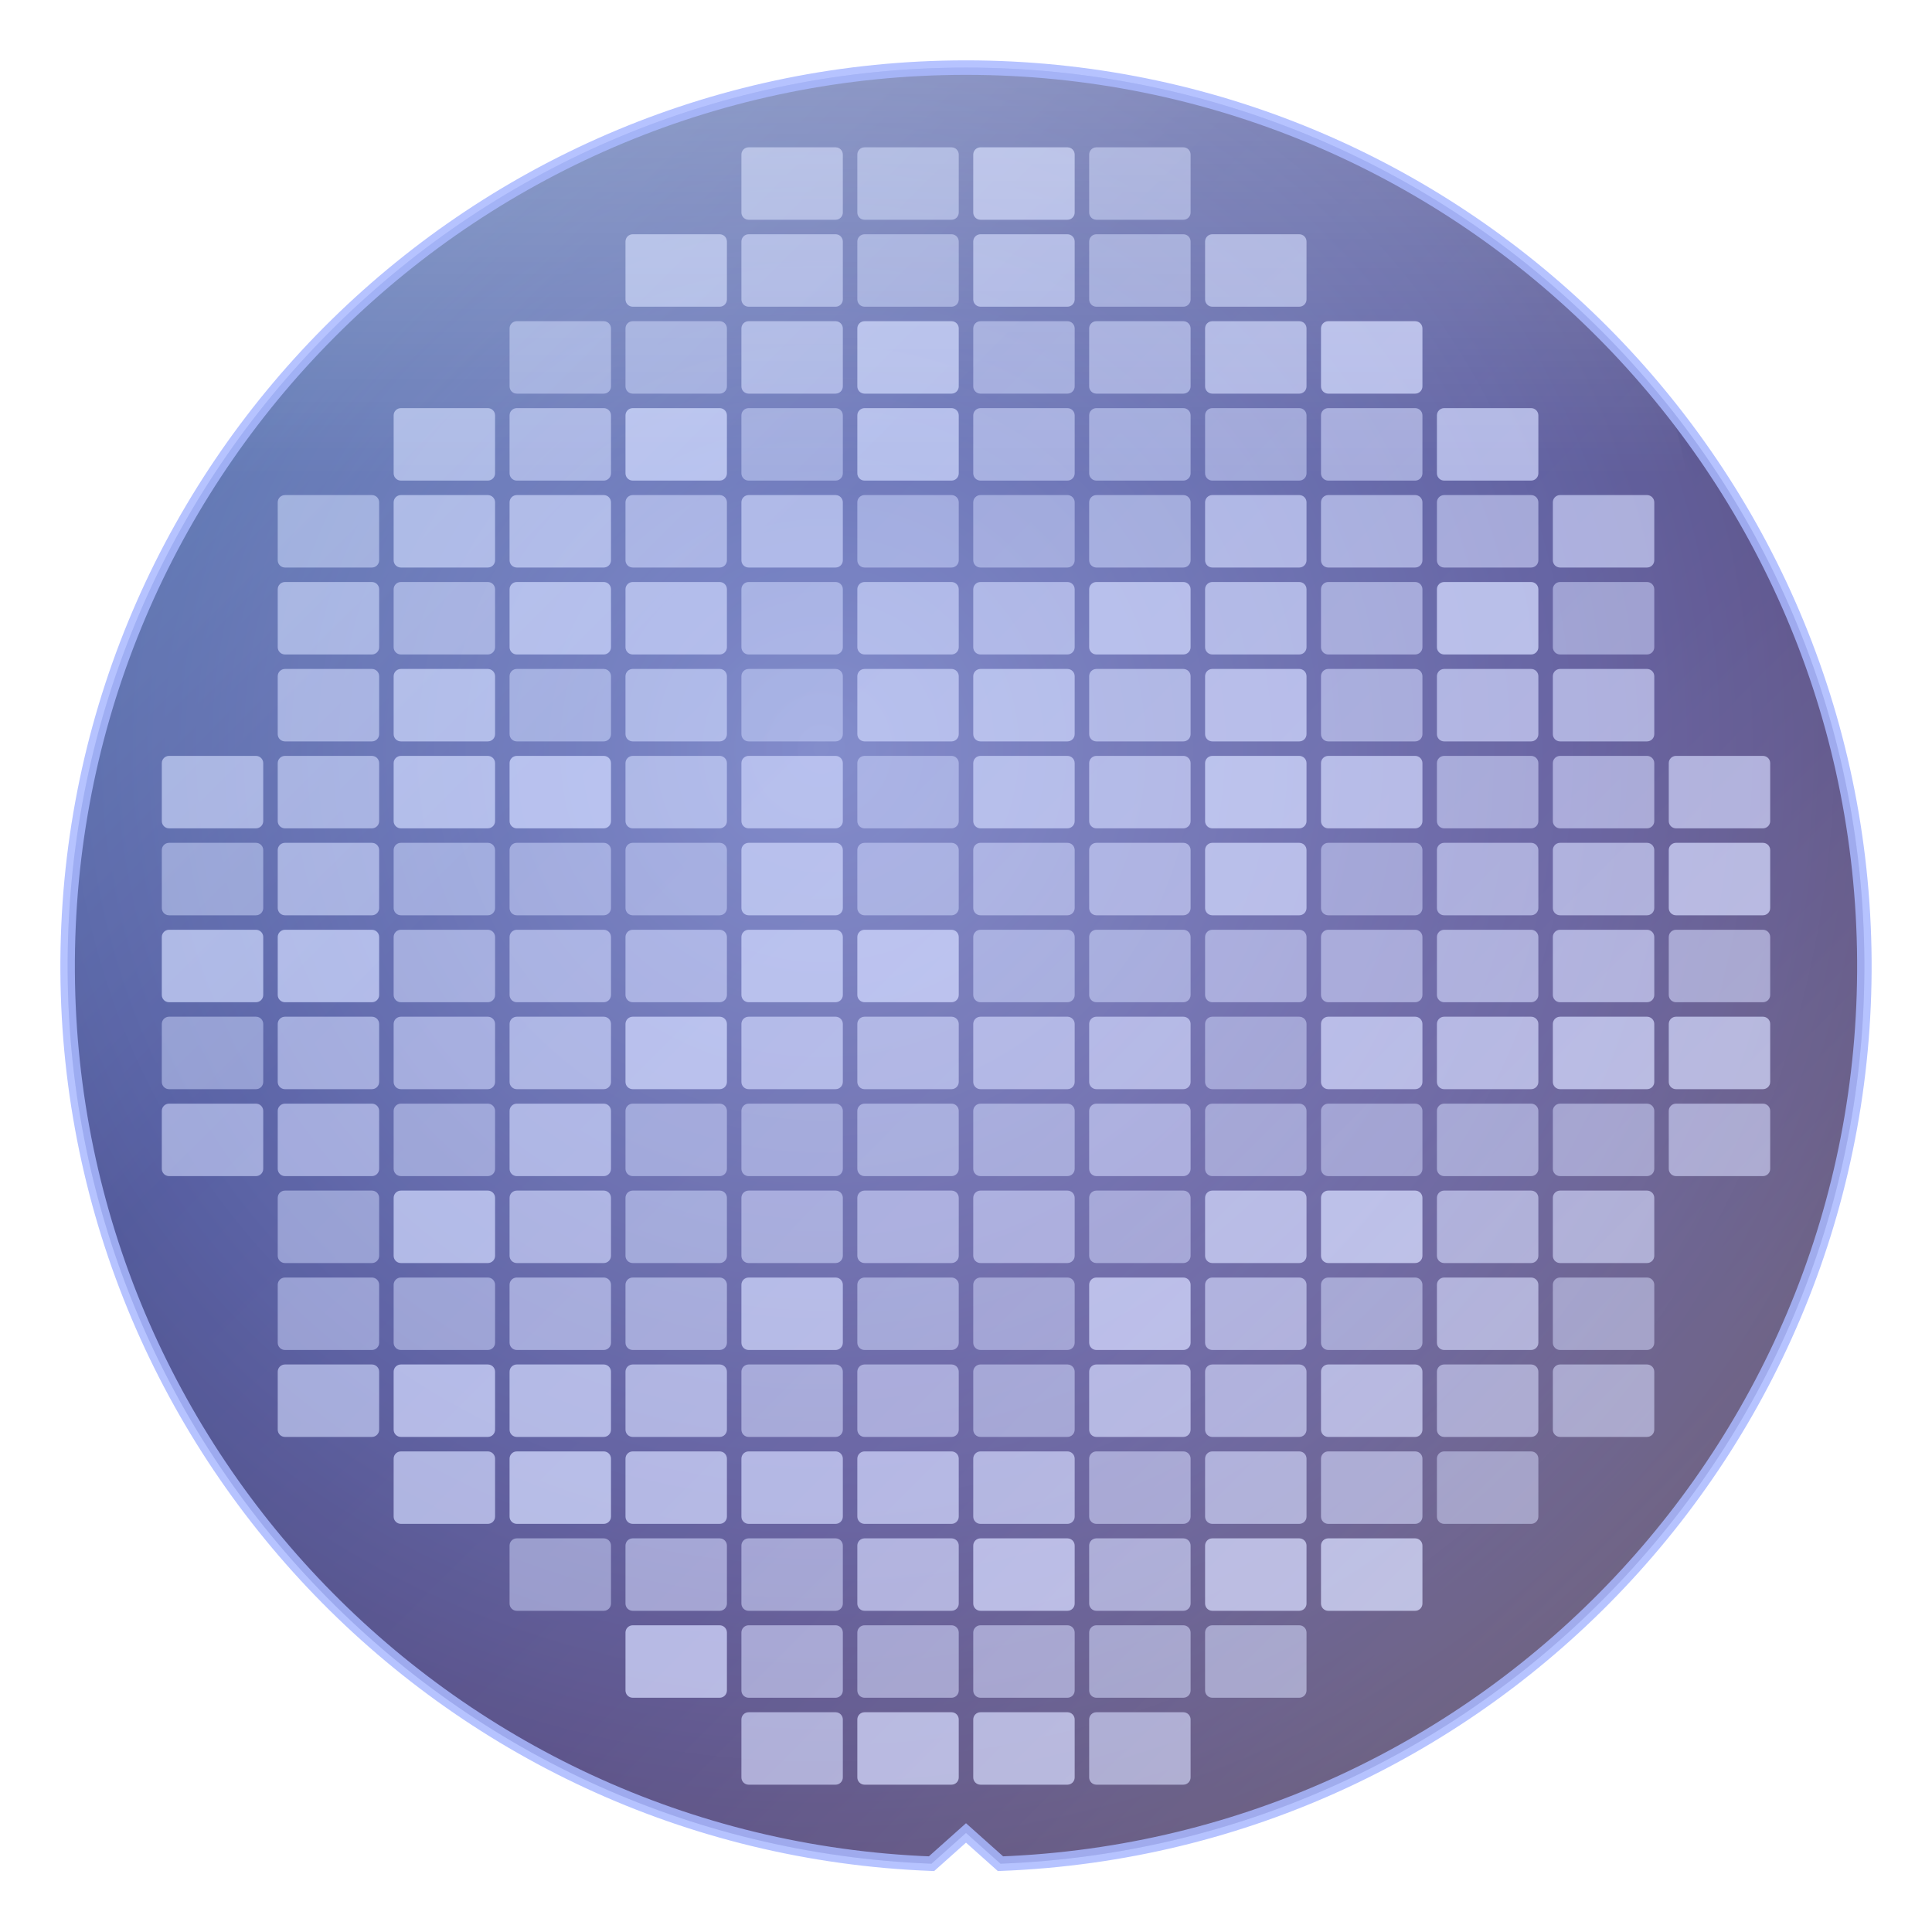
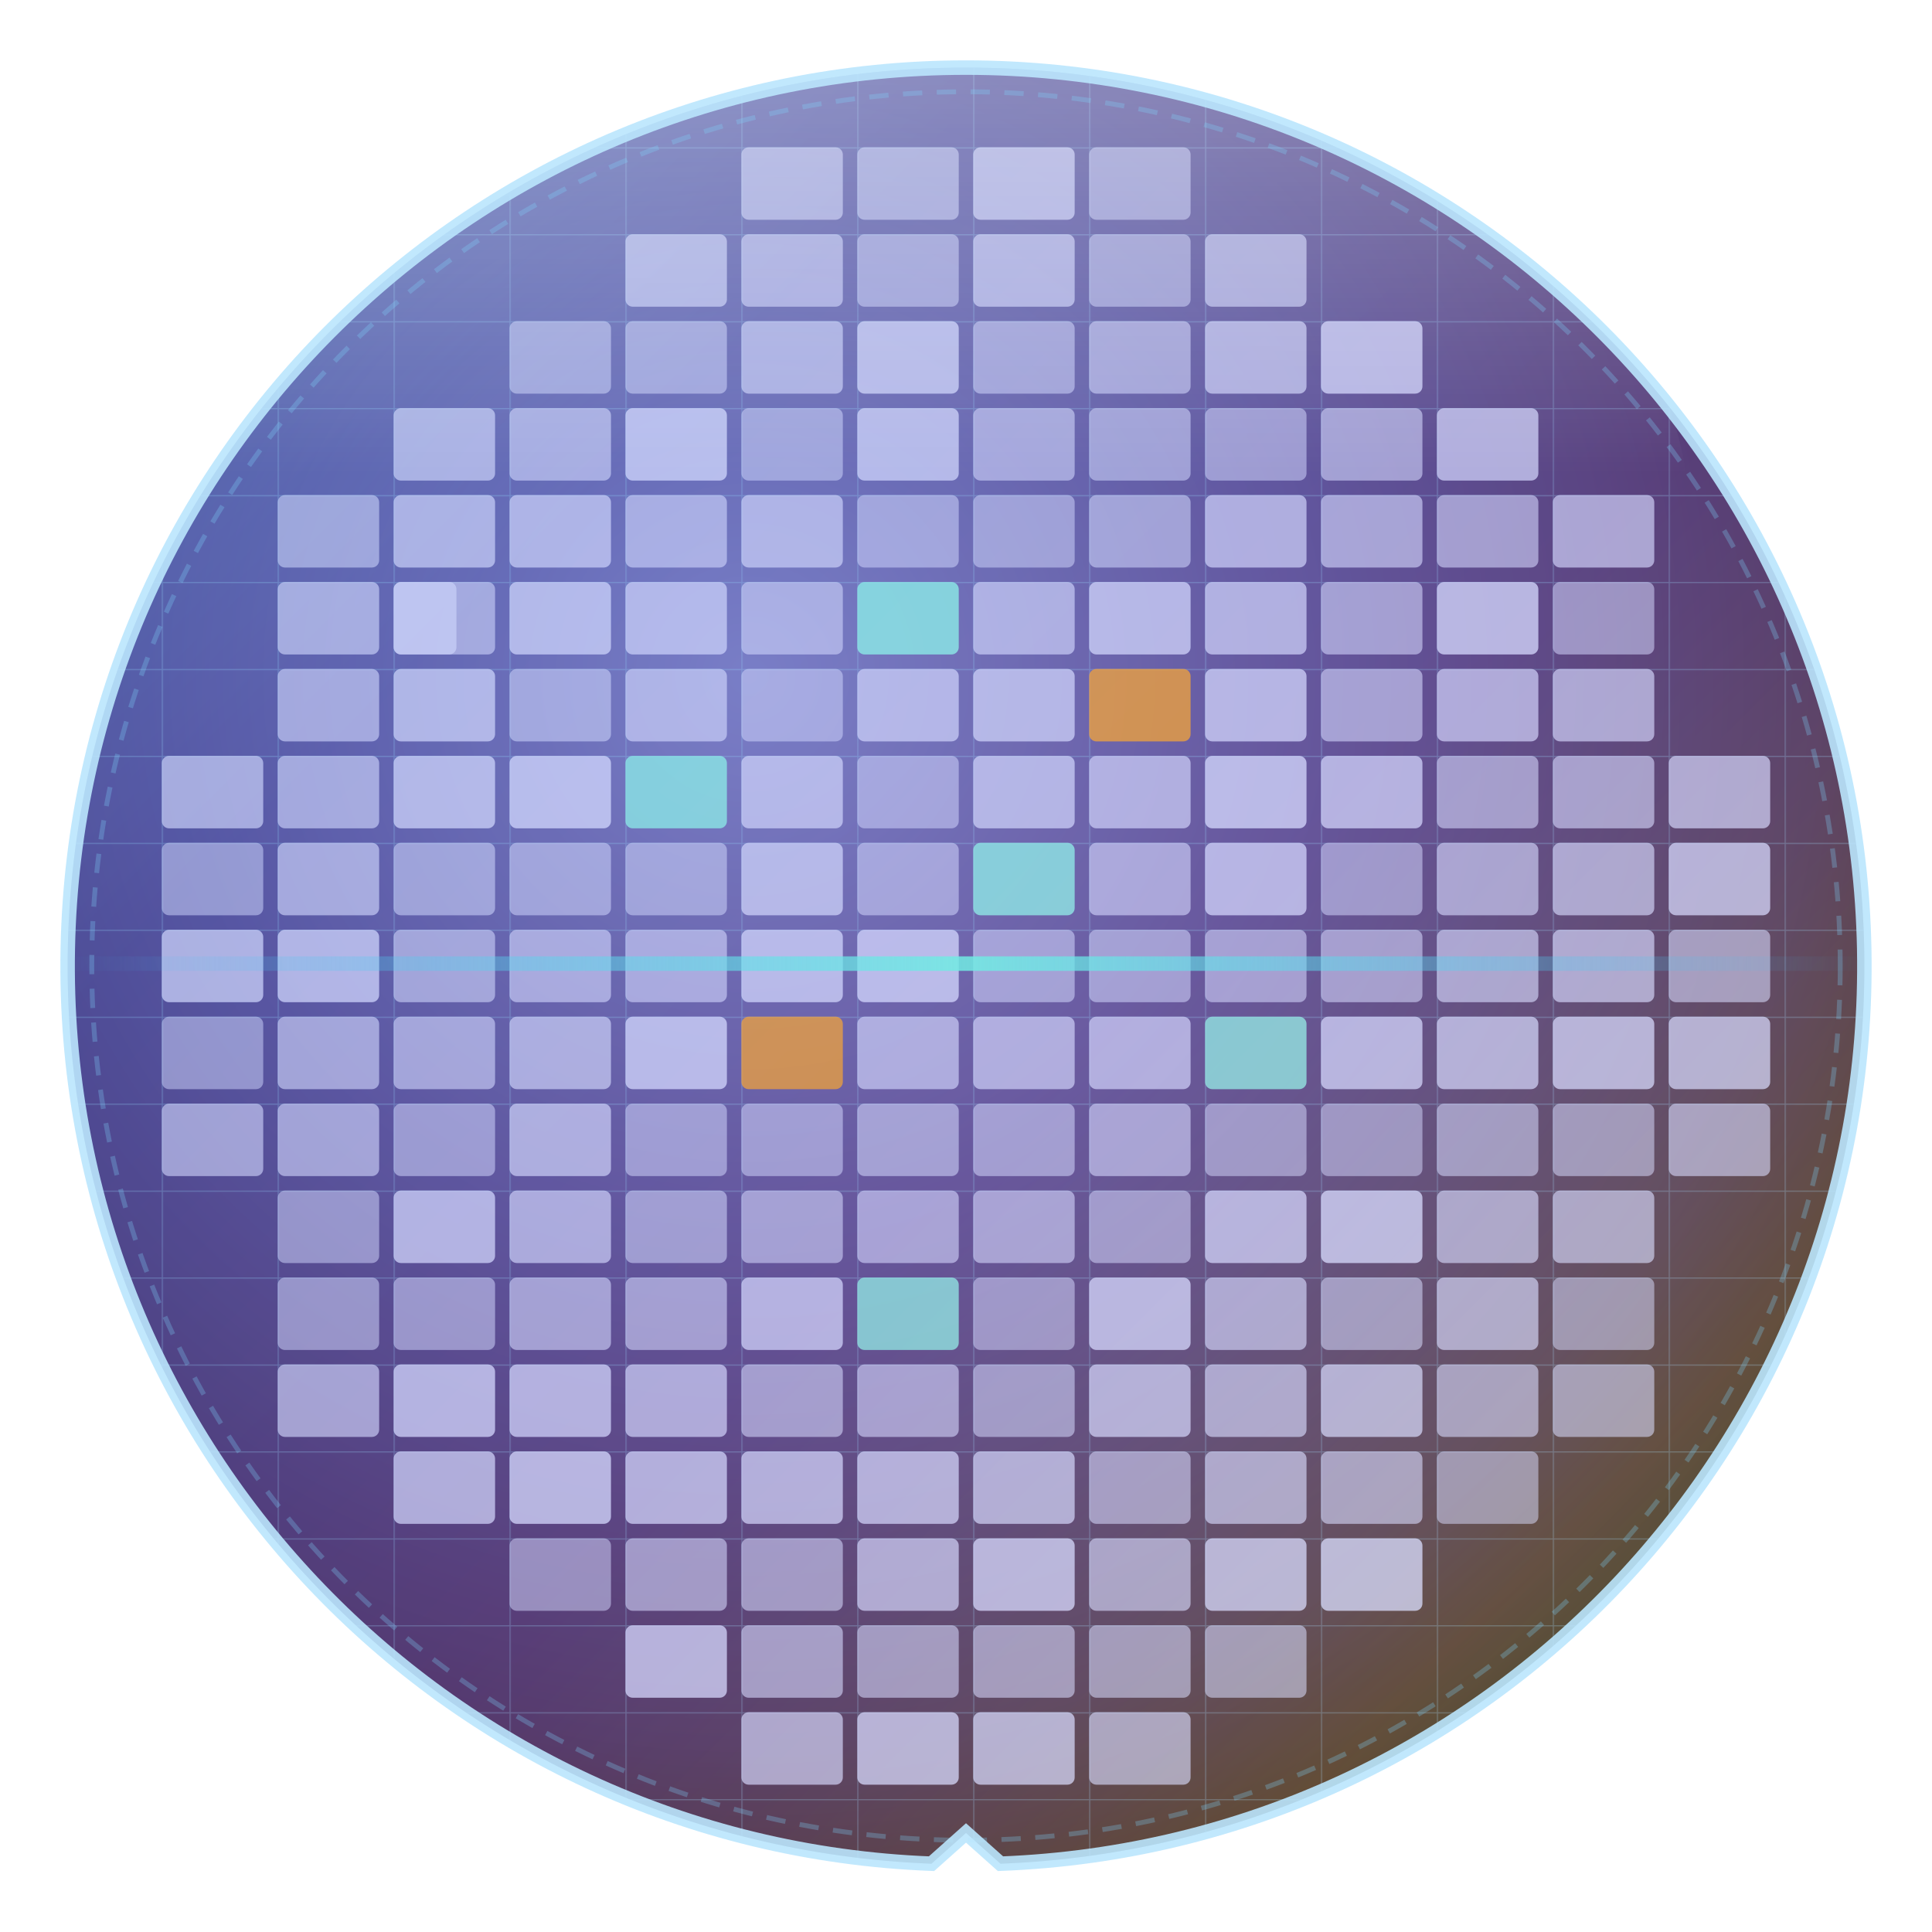
<svg xmlns="http://www.w3.org/2000/svg" viewBox="0 0 400 400" width="400" height="400" role="img" aria-label="Silicon wafer">
  <defs>
-     <radialGradient id="base" cx="42%" cy="38%" r="70%">
-       <stop offset="0" stop-color="#6d7fc0" />
-       <stop offset="0.6" stop-color="#3f4f8f" />
-       <stop offset="1" stop-color="#26305e" />
+     <style>
+       @keyframes waferIridescence {
+         0%, 100% { opacity: 0.88; }
+         50% { opacity: 1; }
+       }
+       @keyframes waferLaserSweep {
+         0% { transform: translateY(-190px); opacity: 0; }
+         15% { opacity: 0.65; }
+         85% { opacity: 0.65; }
+         100% { transform: translateY(190px); opacity: 0; }
+       }
+       .wafer-sheen-layer {
+         mix-blend-mode: screen;
+         animation: waferIridescence 5s ease-in-out infinite;
+       }
+       .wafer-scan-beam {
+         animation: waferLaserSweep 6s cubic-bezier(0.4, 0, 0.2, 1) infinite;
+       }
+       @media (prefers-reduced-motion: reduce) {
+         .wafer-sheen-layer, .wafer-scan-beam { animation: none !important; opacity: 0.85; }
+       }
+     </style>
+     <radialGradient id="base" cx="38%" cy="34%" r="72%">
+       <stop offset="0" stop-color="#5b73b8" />
+       <stop offset="0.45" stop-color="#354787" />
+       <stop offset="0.82" stop-color="#1e2956" />
+       <stop offset="1" stop-color="#0f172a" />
    </radialGradient>
    <linearGradient id="sheen" x1="0" y1="0" x2="1" y2="1">
-       <stop offset="0" stop-color="#5ee7ff" stop-opacity="0.45" />
-       <stop offset="0.35" stop-color="#b98cff" stop-opacity="0.18" />
-       <stop offset="0.6" stop-color="#ff8fc7" stop-opacity="0.22" />
-       <stop offset="1" stop-color="#ffd36e" stop-opacity="0.40" />
+       <stop offset="0" stop-color="#38bdf8" stop-opacity="0.52" />
+       <stop offset="0.28" stop-color="#a855f7" stop-opacity="0.24" />
+       <stop offset="0.55" stop-color="#ec4899" stop-opacity="0.26" />
+       <stop offset="0.8" stop-color="#f59e0b" stop-opacity="0.35" />
+       <stop offset="1" stop-color="#10b981" stop-opacity="0.42" />
    </linearGradient>
    <linearGradient id="gloss" x1="0" y1="0" x2="0" y2="1">
-       <stop offset="0" stop-color="#ffffff" stop-opacity="0.35" />
+       <stop offset="0" stop-color="#ffffff" stop-opacity="0.42" />
      <stop offset="0.45" stop-color="#ffffff" stop-opacity="0" />
    </linearGradient>
+     <linearGradient id="scanLineGrad" x1="0" y1="0" x2="1" y2="0">
+       <stop offset="0" stop-color="#38bdf8" stop-opacity="0" />
+       <stop offset="0.5" stop-color="#71ece3" stop-opacity="0.85" />
+       <stop offset="1" stop-color="#38bdf8" stop-opacity="0" />
+     </linearGradient>
+     <pattern id="dicingStreets" width="24" height="18" patternUnits="userSpaceOnUse" x="9.5" y="12.5">
+       <path d="M 24 0 L 0 0 0 18" fill="none" stroke="#7dd3fc" stroke-width="0.45" stroke-opacity="0.28" />
+     </pattern>
    <clipPath id="clip">
      <path d="M207.14,385.86 A186,186 0 1 0 192.86,385.86 L200.00,379.49 Z" />
    </clipPath>
  </defs>
  <path d="M207.14,385.86 A186,186 0 1 0 192.86,385.86 L200.00,379.49 Z" fill="url(#base)" />
  <g clip-path="url(#clip)">
+     <rect width="400" height="400" fill="url(#dicingStreets)" />
    <rect x="153.5" y="30.5" width="21" height="15" rx="1.5" fill="#c9d6ff" fill-opacity="0.58" />
    <rect x="177.5" y="30.5" width="21" height="15" rx="1.5" fill="#c9d6ff" fill-opacity="0.54" />
    <rect x="201.5" y="30.5" width="21" height="15" rx="1.5" fill="#c9d6ff" fill-opacity="0.66" />
    <rect x="225.5" y="30.5" width="21" height="15" rx="1.5" fill="#c9d6ff" fill-opacity="0.52" />
    <rect x="129.5" y="48.5" width="21" height="15" rx="1.5" fill="#c9d6ff" fill-opacity="0.63" />
    <rect x="153.5" y="48.5" width="21" height="15" rx="1.5" fill="#c9d6ff" fill-opacity="0.59" />
    <rect x="177.5" y="48.5" width="21" height="15" rx="1.5" fill="#c9d6ff" fill-opacity="0.51" />
    <rect x="201.5" y="48.5" width="21" height="15" rx="1.5" fill="#c9d6ff" fill-opacity="0.63" />
    <rect x="225.5" y="48.5" width="21" height="15" rx="1.5" fill="#c9d6ff" fill-opacity="0.51" />
    <rect x="249.5" y="48.5" width="21" height="15" rx="1.5" fill="#c9d6ff" fill-opacity="0.61" />
    <rect x="105.5" y="66.5" width="21" height="15" rx="1.5" fill="#c9d6ff" fill-opacity="0.52" />
    <rect x="129.5" y="66.5" width="21" height="15" rx="1.5" fill="#c9d6ff" fill-opacity="0.52" />
    <rect x="153.5" y="66.5" width="21" height="15" rx="1.5" fill="#c9d6ff" fill-opacity="0.61" />
    <rect x="177.5" y="66.5" width="21" height="15" rx="1.5" fill="#c9d6ff" fill-opacity="0.71" />
    <rect x="201.5" y="66.5" width="21" height="15" rx="1.5" fill="#c9d6ff" fill-opacity="0.53" />
    <rect x="225.5" y="66.5" width="21" height="15" rx="1.5" fill="#c9d6ff" fill-opacity="0.56" />
    <rect x="249.5" y="66.5" width="21" height="15" rx="1.5" fill="#c9d6ff" fill-opacity="0.66" />
    <rect x="273.5" y="66.5" width="21" height="15" rx="1.5" fill="#c9d6ff" fill-opacity="0.74" />
    <rect x="81.5" y="84.5" width="21" height="15" rx="1.5" fill="#c9d6ff" fill-opacity="0.64" />
    <rect x="105.5" y="84.5" width="21" height="15" rx="1.5" fill="#c9d6ff" fill-opacity="0.60" />
    <rect x="129.5" y="84.5" width="21" height="15" rx="1.5" fill="#c9d6ff" fill-opacity="0.74" />
    <rect x="153.5" y="84.5" width="21" height="15" rx="1.5" fill="#c9d6ff" fill-opacity="0.51" />
    <rect x="177.5" y="84.5" width="21" height="15" rx="1.5" fill="#c9d6ff" fill-opacity="0.71" />
    <rect x="201.5" y="84.5" width="21" height="15" rx="1.5" fill="#c9d6ff" fill-opacity="0.57" />
    <rect x="225.5" y="84.5" width="21" height="15" rx="1.5" fill="#c9d6ff" fill-opacity="0.54" />
    <rect x="249.5" y="84.5" width="21" height="15" rx="1.5" fill="#c9d6ff" fill-opacity="0.53" />
    <rect x="273.5" y="84.5" width="21" height="15" rx="1.5" fill="#c9d6ff" fill-opacity="0.58" />
    <rect x="297.5" y="84.5" width="21" height="15" rx="1.5" fill="#c9d6ff" fill-opacity="0.70" />
    <rect x="57.5" y="102.5" width="21" height="15" rx="1.5" fill="#c9d6ff" fill-opacity="0.55" />
    <rect x="81.5" y="102.5" width="21" height="15" rx="1.5" fill="#c9d6ff" fill-opacity="0.65" />
    <rect x="105.5" y="102.5" width="21" height="15" rx="1.5" fill="#c9d6ff" fill-opacity="0.66" />
    <rect x="129.5" y="102.5" width="21" height="15" rx="1.5" fill="#c9d6ff" fill-opacity="0.59" />
    <rect x="153.5" y="102.5" width="21" height="15" rx="1.5" fill="#c9d6ff" fill-opacity="0.64" />
    <rect x="177.5" y="102.5" width="21" height="15" rx="1.5" fill="#c9d6ff" fill-opacity="0.52" />
    <rect x="201.5" y="102.5" width="21" height="15" rx="1.5" fill="#c9d6ff" fill-opacity="0.51" />
    <rect x="225.5" y="102.5" width="21" height="15" rx="1.5" fill="#c9d6ff" fill-opacity="0.55" />
    <rect x="249.5" y="102.5" width="21" height="15" rx="1.5" fill="#c9d6ff" fill-opacity="0.67" />
    <rect x="273.5" y="102.5" width="21" height="15" rx="1.5" fill="#c9d6ff" fill-opacity="0.61" />
    <rect x="297.5" y="102.5" width="21" height="15" rx="1.5" fill="#c9d6ff" fill-opacity="0.58" />
    <rect x="321.5" y="102.5" width="21" height="15" rx="1.5" fill="#c9d6ff" fill-opacity="0.65" />
    <rect x="57.5" y="120.5" width="21" height="15" rx="1.5" fill="#c9d6ff" fill-opacity="0.61" />
+     <rect x="81.5" y="120.5" width="13" height="15" rx="1.5" fill="#c9d6ff" fill-opacity="0.57" />
    <rect x="81.5" y="120.5" width="21" height="15" rx="1.5" fill="#c9d6ff" fill-opacity="0.57" />
    <rect x="105.5" y="120.5" width="21" height="15" rx="1.5" fill="#c9d6ff" fill-opacity="0.70" />
    <rect x="129.5" y="120.5" width="21" height="15" rx="1.5" fill="#c9d6ff" fill-opacity="0.67" />
    <rect x="153.5" y="120.5" width="21" height="15" rx="1.5" fill="#c9d6ff" fill-opacity="0.56" />
-     <rect x="177.5" y="120.5" width="21" height="15" rx="1.5" fill="#c9d6ff" fill-opacity="0.64" />
+     <rect x="177.5" y="120.5" width="21" height="15" rx="1.5" fill="#71ece3" fill-opacity="0.78" />
    <rect x="201.5" y="120.5" width="21" height="15" rx="1.5" fill="#c9d6ff" fill-opacity="0.63" />
    <rect x="225.5" y="120.5" width="21" height="15" rx="1.5" fill="#c9d6ff" fill-opacity="0.72" />
    <rect x="249.5" y="120.5" width="21" height="15" rx="1.5" fill="#c9d6ff" fill-opacity="0.68" />
    <rect x="273.5" y="120.5" width="21" height="15" rx="1.5" fill="#c9d6ff" fill-opacity="0.57" />
    <rect x="297.5" y="120.5" width="21" height="15" rx="1.5" fill="#c9d6ff" fill-opacity="0.75" />
    <rect x="321.5" y="120.5" width="21" height="15" rx="1.5" fill="#c9d6ff" fill-opacity="0.53" />
    <rect x="57.5" y="138.5" width="21" height="15" rx="1.5" fill="#c9d6ff" fill-opacity="0.60" />
    <rect x="81.5" y="138.5" width="21" height="15" rx="1.5" fill="#c9d6ff" fill-opacity="0.69" />
    <rect x="105.5" y="138.5" width="21" height="15" rx="1.5" fill="#c9d6ff" fill-opacity="0.54" />
    <rect x="129.5" y="138.5" width="21" height="15" rx="1.5" fill="#c9d6ff" fill-opacity="0.62" />
    <rect x="153.5" y="138.5" width="21" height="15" rx="1.5" fill="#c9d6ff" fill-opacity="0.51" />
    <rect x="177.5" y="138.5" width="21" height="15" rx="1.5" fill="#c9d6ff" fill-opacity="0.67" />
    <rect x="201.5" y="138.5" width="21" height="15" rx="1.5" fill="#c9d6ff" fill-opacity="0.69" />
-     <rect x="225.5" y="138.5" width="21" height="15" rx="1.5" fill="#c9d6ff" fill-opacity="0.64" />
+     <rect x="225.5" y="138.5" width="21" height="15" rx="1.5" fill="#f59e0b" fill-opacity="0.72" />
    <rect x="249.5" y="138.5" width="21" height="15" rx="1.5" fill="#c9d6ff" fill-opacity="0.72" />
    <rect x="273.5" y="138.5" width="21" height="15" rx="1.5" fill="#c9d6ff" fill-opacity="0.58" />
    <rect x="297.5" y="138.5" width="21" height="15" rx="1.5" fill="#c9d6ff" fill-opacity="0.67" />
    <rect x="321.5" y="138.5" width="21" height="15" rx="1.5" fill="#c9d6ff" fill-opacity="0.65" />
    <rect x="33.5" y="156.5" width="21" height="15" rx="1.5" fill="#c9d6ff" fill-opacity="0.64" />
    <rect x="57.5" y="156.5" width="21" height="15" rx="1.5" fill="#c9d6ff" fill-opacity="0.61" />
    <rect x="81.5" y="156.5" width="21" height="15" rx="1.5" fill="#c9d6ff" fill-opacity="0.71" />
    <rect x="105.5" y="156.5" width="21" height="15" rx="1.5" fill="#c9d6ff" fill-opacity="0.74" />
-     <rect x="129.5" y="156.5" width="21" height="15" rx="1.5" fill="#c9d6ff" fill-opacity="0.62" />
+     <rect x="129.5" y="156.5" width="21" height="15" rx="1.5" fill="#71ece3" fill-opacity="0.75" />
    <rect x="153.5" y="156.5" width="21" height="15" rx="1.5" fill="#c9d6ff" fill-opacity="0.67" />
    <rect x="177.5" y="156.5" width="21" height="15" rx="1.5" fill="#c9d6ff" fill-opacity="0.52" />
    <rect x="201.5" y="156.5" width="21" height="15" rx="1.5" fill="#c9d6ff" fill-opacity="0.68" />
    <rect x="225.5" y="156.5" width="21" height="15" rx="1.5" fill="#c9d6ff" fill-opacity="0.66" />
    <rect x="249.5" y="156.5" width="21" height="15" rx="1.5" fill="#c9d6ff" fill-opacity="0.75" />
    <rect x="273.5" y="156.5" width="21" height="15" rx="1.5" fill="#c9d6ff" fill-opacity="0.71" />
    <rect x="297.5" y="156.5" width="21" height="15" rx="1.5" fill="#c9d6ff" fill-opacity="0.57" />
    <rect x="321.5" y="156.5" width="21" height="15" rx="1.5" fill="#c9d6ff" fill-opacity="0.60" />
    <rect x="345.5" y="156.5" width="21" height="15" rx="1.5" fill="#c9d6ff" fill-opacity="0.67" />
    <rect x="33.5" y="174.5" width="21" height="15" rx="1.5" fill="#c9d6ff" fill-opacity="0.51" />
    <rect x="57.5" y="174.5" width="21" height="15" rx="1.5" fill="#c9d6ff" fill-opacity="0.62" />
    <rect x="81.5" y="174.5" width="21" height="15" rx="1.5" fill="#c9d6ff" fill-opacity="0.54" />
    <rect x="105.5" y="174.5" width="21" height="15" rx="1.5" fill="#c9d6ff" fill-opacity="0.53" />
    <rect x="129.5" y="174.5" width="21" height="15" rx="1.5" fill="#c9d6ff" fill-opacity="0.51" />
    <rect x="153.5" y="174.5" width="21" height="15" rx="1.5" fill="#c9d6ff" fill-opacity="0.69" />
    <rect x="177.5" y="174.5" width="21" height="15" rx="1.5" fill="#c9d6ff" fill-opacity="0.53" />
-     <rect x="201.5" y="174.5" width="21" height="15" rx="1.5" fill="#c9d6ff" fill-opacity="0.56" />
+     <rect x="201.5" y="174.5" width="21" height="15" rx="1.5" fill="#71ece3" fill-opacity="0.76" />
    <rect x="225.5" y="174.5" width="21" height="15" rx="1.5" fill="#c9d6ff" fill-opacity="0.60" />
    <rect x="249.5" y="174.5" width="21" height="15" rx="1.5" fill="#c9d6ff" fill-opacity="0.72" />
    <rect x="273.5" y="174.5" width="21" height="15" rx="1.5" fill="#c9d6ff" fill-opacity="0.52" />
    <rect x="297.5" y="174.5" width="21" height="15" rx="1.5" fill="#c9d6ff" fill-opacity="0.61" />
    <rect x="321.5" y="174.5" width="21" height="15" rx="1.5" fill="#c9d6ff" fill-opacity="0.64" />
    <rect x="345.5" y="174.5" width="21" height="15" rx="1.5" fill="#c9d6ff" fill-opacity="0.72" />
    <rect x="33.5" y="192.5" width="21" height="15" rx="1.5" fill="#c9d6ff" fill-opacity="0.70" />
    <rect x="57.5" y="192.5" width="21" height="15" rx="1.5" fill="#c9d6ff" fill-opacity="0.72" />
    <rect x="81.5" y="192.5" width="21" height="15" rx="1.5" fill="#c9d6ff" fill-opacity="0.57" />
    <rect x="105.5" y="192.5" width="21" height="15" rx="1.5" fill="#c9d6ff" fill-opacity="0.60" />
    <rect x="129.5" y="192.5" width="21" height="15" rx="1.5" fill="#c9d6ff" fill-opacity="0.59" />
    <rect x="153.5" y="192.5" width="21" height="15" rx="1.5" fill="#c9d6ff" fill-opacity="0.72" />
    <rect x="177.5" y="192.5" width="21" height="15" rx="1.5" fill="#c9d6ff" fill-opacity="0.74" />
    <rect x="201.5" y="192.5" width="21" height="15" rx="1.5" fill="#c9d6ff" fill-opacity="0.54" />
    <rect x="225.5" y="192.5" width="21" height="15" rx="1.5" fill="#c9d6ff" fill-opacity="0.54" />
    <rect x="249.5" y="192.5" width="21" height="15" rx="1.5" fill="#c9d6ff" fill-opacity="0.56" />
    <rect x="273.5" y="192.5" width="21" height="15" rx="1.5" fill="#c9d6ff" fill-opacity="0.56" />
    <rect x="297.5" y="192.5" width="21" height="15" rx="1.5" fill="#c9d6ff" fill-opacity="0.62" />
    <rect x="321.5" y="192.5" width="21" height="15" rx="1.5" fill="#c9d6ff" fill-opacity="0.65" />
    <rect x="345.5" y="192.5" width="21" height="15" rx="1.5" fill="#c9d6ff" fill-opacity="0.57" />
    <rect x="33.5" y="210.5" width="21" height="15" rx="1.5" fill="#c9d6ff" fill-opacity="0.50" />
    <rect x="57.5" y="210.5" width="21" height="15" rx="1.5" fill="#c9d6ff" fill-opacity="0.60" />
    <rect x="81.5" y="210.5" width="21" height="15" rx="1.5" fill="#c9d6ff" fill-opacity="0.59" />
    <rect x="105.5" y="210.5" width="21" height="15" rx="1.5" fill="#c9d6ff" fill-opacity="0.64" />
    <rect x="129.5" y="210.5" width="21" height="15" rx="1.5" fill="#c9d6ff" fill-opacity="0.74" />
-     <rect x="153.5" y="210.5" width="21" height="15" rx="1.5" fill="#c9d6ff" fill-opacity="0.67" />
+     <rect x="153.5" y="210.5" width="21" height="15" rx="1.5" fill="#f59e0b" fill-opacity="0.70" />
    <rect x="177.5" y="210.5" width="21" height="15" rx="1.5" fill="#c9d6ff" fill-opacity="0.63" />
    <rect x="201.5" y="210.5" width="21" height="15" rx="1.5" fill="#c9d6ff" fill-opacity="0.65" />
    <rect x="225.5" y="210.5" width="21" height="15" rx="1.5" fill="#c9d6ff" fill-opacity="0.67" />
-     <rect x="249.5" y="210.5" width="21" height="15" rx="1.5" fill="#c9d6ff" fill-opacity="0.51" />
+     <rect x="249.5" y="210.5" width="21" height="15" rx="1.5" fill="#71ece3" fill-opacity="0.75" />
    <rect x="273.5" y="210.5" width="21" height="15" rx="1.5" fill="#c9d6ff" fill-opacity="0.72" />
    <rect x="297.5" y="210.5" width="21" height="15" rx="1.5" fill="#c9d6ff" fill-opacity="0.69" />
    <rect x="321.5" y="210.5" width="21" height="15" rx="1.5" fill="#c9d6ff" fill-opacity="0.72" />
    <rect x="345.5" y="210.5" width="21" height="15" rx="1.5" fill="#c9d6ff" fill-opacity="0.70" />
    <rect x="33.5" y="228.5" width="21" height="15" rx="1.5" fill="#c9d6ff" fill-opacity="0.60" />
    <rect x="57.5" y="228.5" width="21" height="15" rx="1.5" fill="#c9d6ff" fill-opacity="0.60" />
    <rect x="81.5" y="228.5" width="21" height="15" rx="1.5" fill="#c9d6ff" fill-opacity="0.53" />
    <rect x="105.5" y="228.5" width="21" height="15" rx="1.5" fill="#c9d6ff" fill-opacity="0.66" />
    <rect x="129.5" y="228.5" width="21" height="15" rx="1.5" fill="#c9d6ff" fill-opacity="0.52" />
    <rect x="153.5" y="228.5" width="21" height="15" rx="1.5" fill="#c9d6ff" fill-opacity="0.52" />
    <rect x="177.5" y="228.5" width="21" height="15" rx="1.5" fill="#c9d6ff" fill-opacity="0.55" />
    <rect x="201.5" y="228.5" width="21" height="15" rx="1.5" fill="#c9d6ff" fill-opacity="0.54" />
    <rect x="225.5" y="228.5" width="21" height="15" rx="1.5" fill="#c9d6ff" fill-opacity="0.59" />
    <rect x="249.5" y="228.5" width="21" height="15" rx="1.5" fill="#c9d6ff" fill-opacity="0.51" />
    <rect x="273.5" y="228.5" width="21" height="15" rx="1.5" fill="#c9d6ff" fill-opacity="0.50" />
    <rect x="297.5" y="228.5" width="21" height="15" rx="1.5" fill="#c9d6ff" fill-opacity="0.54" />
    <rect x="321.5" y="228.5" width="21" height="15" rx="1.5" fill="#c9d6ff" fill-opacity="0.53" />
    <rect x="345.5" y="228.5" width="21" height="15" rx="1.5" fill="#c9d6ff" fill-opacity="0.59" />
    <rect x="57.5" y="246.5" width="21" height="15" rx="1.5" fill="#c9d6ff" fill-opacity="0.51" />
    <rect x="81.5" y="246.5" width="21" height="15" rx="1.5" fill="#c9d6ff" fill-opacity="0.72" />
    <rect x="105.5" y="246.5" width="21" height="15" rx="1.5" fill="#c9d6ff" fill-opacity="0.65" />
    <rect x="129.5" y="246.5" width="21" height="15" rx="1.5" fill="#c9d6ff" fill-opacity="0.54" />
    <rect x="153.5" y="246.5" width="21" height="15" rx="1.5" fill="#c9d6ff" fill-opacity="0.56" />
    <rect x="177.5" y="246.5" width="21" height="15" rx="1.5" fill="#c9d6ff" fill-opacity="0.59" />
    <rect x="201.5" y="246.5" width="21" height="15" rx="1.5" fill="#c9d6ff" fill-opacity="0.59" />
    <rect x="225.5" y="246.5" width="21" height="15" rx="1.5" fill="#c9d6ff" fill-opacity="0.53" />
    <rect x="249.5" y="246.5" width="21" height="15" rx="1.5" fill="#c9d6ff" fill-opacity="0.71" />
    <rect x="273.5" y="246.5" width="21" height="15" rx="1.5" fill="#c9d6ff" fill-opacity="0.75" />
    <rect x="297.5" y="246.5" width="21" height="15" rx="1.5" fill="#c9d6ff" fill-opacity="0.62" />
    <rect x="321.5" y="246.5" width="21" height="15" rx="1.5" fill="#c9d6ff" fill-opacity="0.62" />
    <rect x="57.5" y="264.5" width="21" height="15" rx="1.5" fill="#c9d6ff" fill-opacity="0.52" />
    <rect x="81.5" y="264.5" width="21" height="15" rx="1.5" fill="#c9d6ff" fill-opacity="0.53" />
    <rect x="105.5" y="264.5" width="21" height="15" rx="1.5" fill="#c9d6ff" fill-opacity="0.59" />
    <rect x="129.5" y="264.5" width="21" height="15" rx="1.5" fill="#c9d6ff" fill-opacity="0.57" />
    <rect x="153.5" y="264.5" width="21" height="15" rx="1.5" fill="#c9d6ff" fill-opacity="0.71" />
-     <rect x="177.5" y="264.5" width="21" height="15" rx="1.5" fill="#c9d6ff" fill-opacity="0.54" />
+     <rect x="177.5" y="264.5" width="21" height="15" rx="1.5" fill="#71ece3" fill-opacity="0.74" />
    <rect x="201.5" y="264.5" width="21" height="15" rx="1.5" fill="#c9d6ff" fill-opacity="0.51" />
    <rect x="225.5" y="264.5" width="21" height="15" rx="1.5" fill="#c9d6ff" fill-opacity="0.74" />
    <rect x="249.5" y="264.5" width="21" height="15" rx="1.5" fill="#c9d6ff" fill-opacity="0.63" />
    <rect x="273.5" y="264.5" width="21" height="15" rx="1.5" fill="#c9d6ff" fill-opacity="0.54" />
    <rect x="297.5" y="264.5" width="21" height="15" rx="1.5" fill="#c9d6ff" fill-opacity="0.64" />
    <rect x="321.5" y="264.5" width="21" height="15" rx="1.5" fill="#c9d6ff" fill-opacity="0.51" />
    <rect x="57.5" y="282.5" width="21" height="15" rx="1.5" fill="#c9d6ff" fill-opacity="0.63" />
    <rect x="81.5" y="282.5" width="21" height="15" rx="1.5" fill="#c9d6ff" fill-opacity="0.74" />
    <rect x="105.5" y="282.5" width="21" height="15" rx="1.5" fill="#c9d6ff" fill-opacity="0.72" />
    <rect x="129.5" y="282.5" width="21" height="15" rx="1.5" fill="#c9d6ff" fill-opacity="0.67" />
    <rect x="153.5" y="282.5" width="21" height="15" rx="1.5" fill="#c9d6ff" fill-opacity="0.57" />
    <rect x="177.5" y="282.5" width="21" height="15" rx="1.5" fill="#c9d6ff" fill-opacity="0.59" />
    <rect x="201.5" y="282.5" width="21" height="15" rx="1.5" fill="#c9d6ff" fill-opacity="0.54" />
    <rect x="225.5" y="282.5" width="21" height="15" rx="1.5" fill="#c9d6ff" fill-opacity="0.69" />
    <rect x="249.5" y="282.5" width="21" height="15" rx="1.5" fill="#c9d6ff" fill-opacity="0.63" />
    <rect x="273.5" y="282.5" width="21" height="15" rx="1.5" fill="#c9d6ff" fill-opacity="0.69" />
    <rect x="297.5" y="282.5" width="21" height="15" rx="1.5" fill="#c9d6ff" fill-opacity="0.58" />
    <rect x="321.5" y="282.5" width="21" height="15" rx="1.5" fill="#c9d6ff" fill-opacity="0.56" />
    <rect x="81.5" y="300.5" width="21" height="15" rx="1.5" fill="#c9d6ff" fill-opacity="0.70" />
    <rect x="105.5" y="300.5" width="21" height="15" rx="1.5" fill="#c9d6ff" fill-opacity="0.75" />
    <rect x="129.5" y="300.5" width="21" height="15" rx="1.5" fill="#c9d6ff" fill-opacity="0.71" />
    <rect x="153.5" y="300.5" width="21" height="15" rx="1.5" fill="#c9d6ff" fill-opacity="0.70" />
    <rect x="177.5" y="300.5" width="21" height="15" rx="1.5" fill="#c9d6ff" fill-opacity="0.70" />
    <rect x="201.5" y="300.5" width="21" height="15" rx="1.5" fill="#c9d6ff" fill-opacity="0.68" />
    <rect x="225.5" y="300.5" width="21" height="15" rx="1.5" fill="#c9d6ff" fill-opacity="0.56" />
    <rect x="249.5" y="300.5" width="21" height="15" rx="1.5" fill="#c9d6ff" fill-opacity="0.63" />
    <rect x="273.5" y="300.5" width="21" height="15" rx="1.5" fill="#c9d6ff" fill-opacity="0.59" />
    <rect x="297.5" y="300.5" width="21" height="15" rx="1.5" fill="#c9d6ff" fill-opacity="0.51" />
    <rect x="105.5" y="318.5" width="21" height="15" rx="1.5" fill="#c9d6ff" fill-opacity="0.51" />
    <rect x="129.5" y="318.5" width="21" height="15" rx="1.5" fill="#c9d6ff" fill-opacity="0.57" />
    <rect x="153.5" y="318.5" width="21" height="15" rx="1.5" fill="#c9d6ff" fill-opacity="0.56" />
    <rect x="177.5" y="318.5" width="21" height="15" rx="1.5" fill="#c9d6ff" fill-opacity="0.67" />
    <rect x="201.5" y="318.5" width="21" height="15" rx="1.5" fill="#c9d6ff" fill-opacity="0.74" />
    <rect x="225.5" y="318.5" width="21" height="15" rx="1.5" fill="#c9d6ff" fill-opacity="0.61" />
    <rect x="249.5" y="318.5" width="21" height="15" rx="1.5" fill="#c9d6ff" fill-opacity="0.73" />
    <rect x="273.5" y="318.5" width="21" height="15" rx="1.5" fill="#c9d6ff" fill-opacity="0.75" />
    <rect x="129.5" y="336.5" width="21" height="15" rx="1.5" fill="#c9d6ff" fill-opacity="0.74" />
    <rect x="153.5" y="336.5" width="21" height="15" rx="1.5" fill="#c9d6ff" fill-opacity="0.59" />
    <rect x="177.5" y="336.5" width="21" height="15" rx="1.5" fill="#c9d6ff" fill-opacity="0.56" />
    <rect x="201.5" y="336.5" width="21" height="15" rx="1.5" fill="#c9d6ff" fill-opacity="0.56" />
    <rect x="225.5" y="336.5" width="21" height="15" rx="1.5" fill="#c9d6ff" fill-opacity="0.55" />
    <rect x="249.5" y="336.5" width="21" height="15" rx="1.5" fill="#c9d6ff" fill-opacity="0.55" />
    <rect x="153.5" y="354.5" width="21" height="15" rx="1.5" fill="#c9d6ff" fill-opacity="0.66" />
    <rect x="177.5" y="354.5" width="21" height="15" rx="1.5" fill="#c9d6ff" fill-opacity="0.73" />
    <rect x="201.5" y="354.5" width="21" height="15" rx="1.5" fill="#c9d6ff" fill-opacity="0.71" />
    <rect x="225.5" y="354.5" width="21" height="15" rx="1.5" fill="#c9d6ff" fill-opacity="0.62" />
-     <rect width="400" height="400" fill="url(#sheen)" style="mix-blend-mode:screen" />
+     <rect width="400" height="400" fill="url(#sheen)" class="wafer-sheen-layer" />
    <ellipse cx="160" cy="110" rx="190" ry="120" fill="url(#gloss)" />
+     <rect x="14" y="198" width="372" height="3" fill="url(#scanLineGrad)" class="wafer-scan-beam" />
  </g>
-   <path d="M207.14,385.86 A186,186 0 1 0 192.86,385.86 L200.00,379.49 Z" fill="none" stroke="#a9b8ff" stroke-opacity="0.85" stroke-width="3" />
+   <circle cx="200" cy="200" r="181" fill="none" stroke="#7dd3fc" stroke-opacity="0.28" stroke-width="1" stroke-dasharray="4 3" />
+   <path d="M207.14,385.86 A186,186 0 1 0 192.86,385.86 L200.00,379.49 Z" fill="none" stroke="#bae6fd" stroke-opacity="0.9" stroke-width="3" />
</svg>
